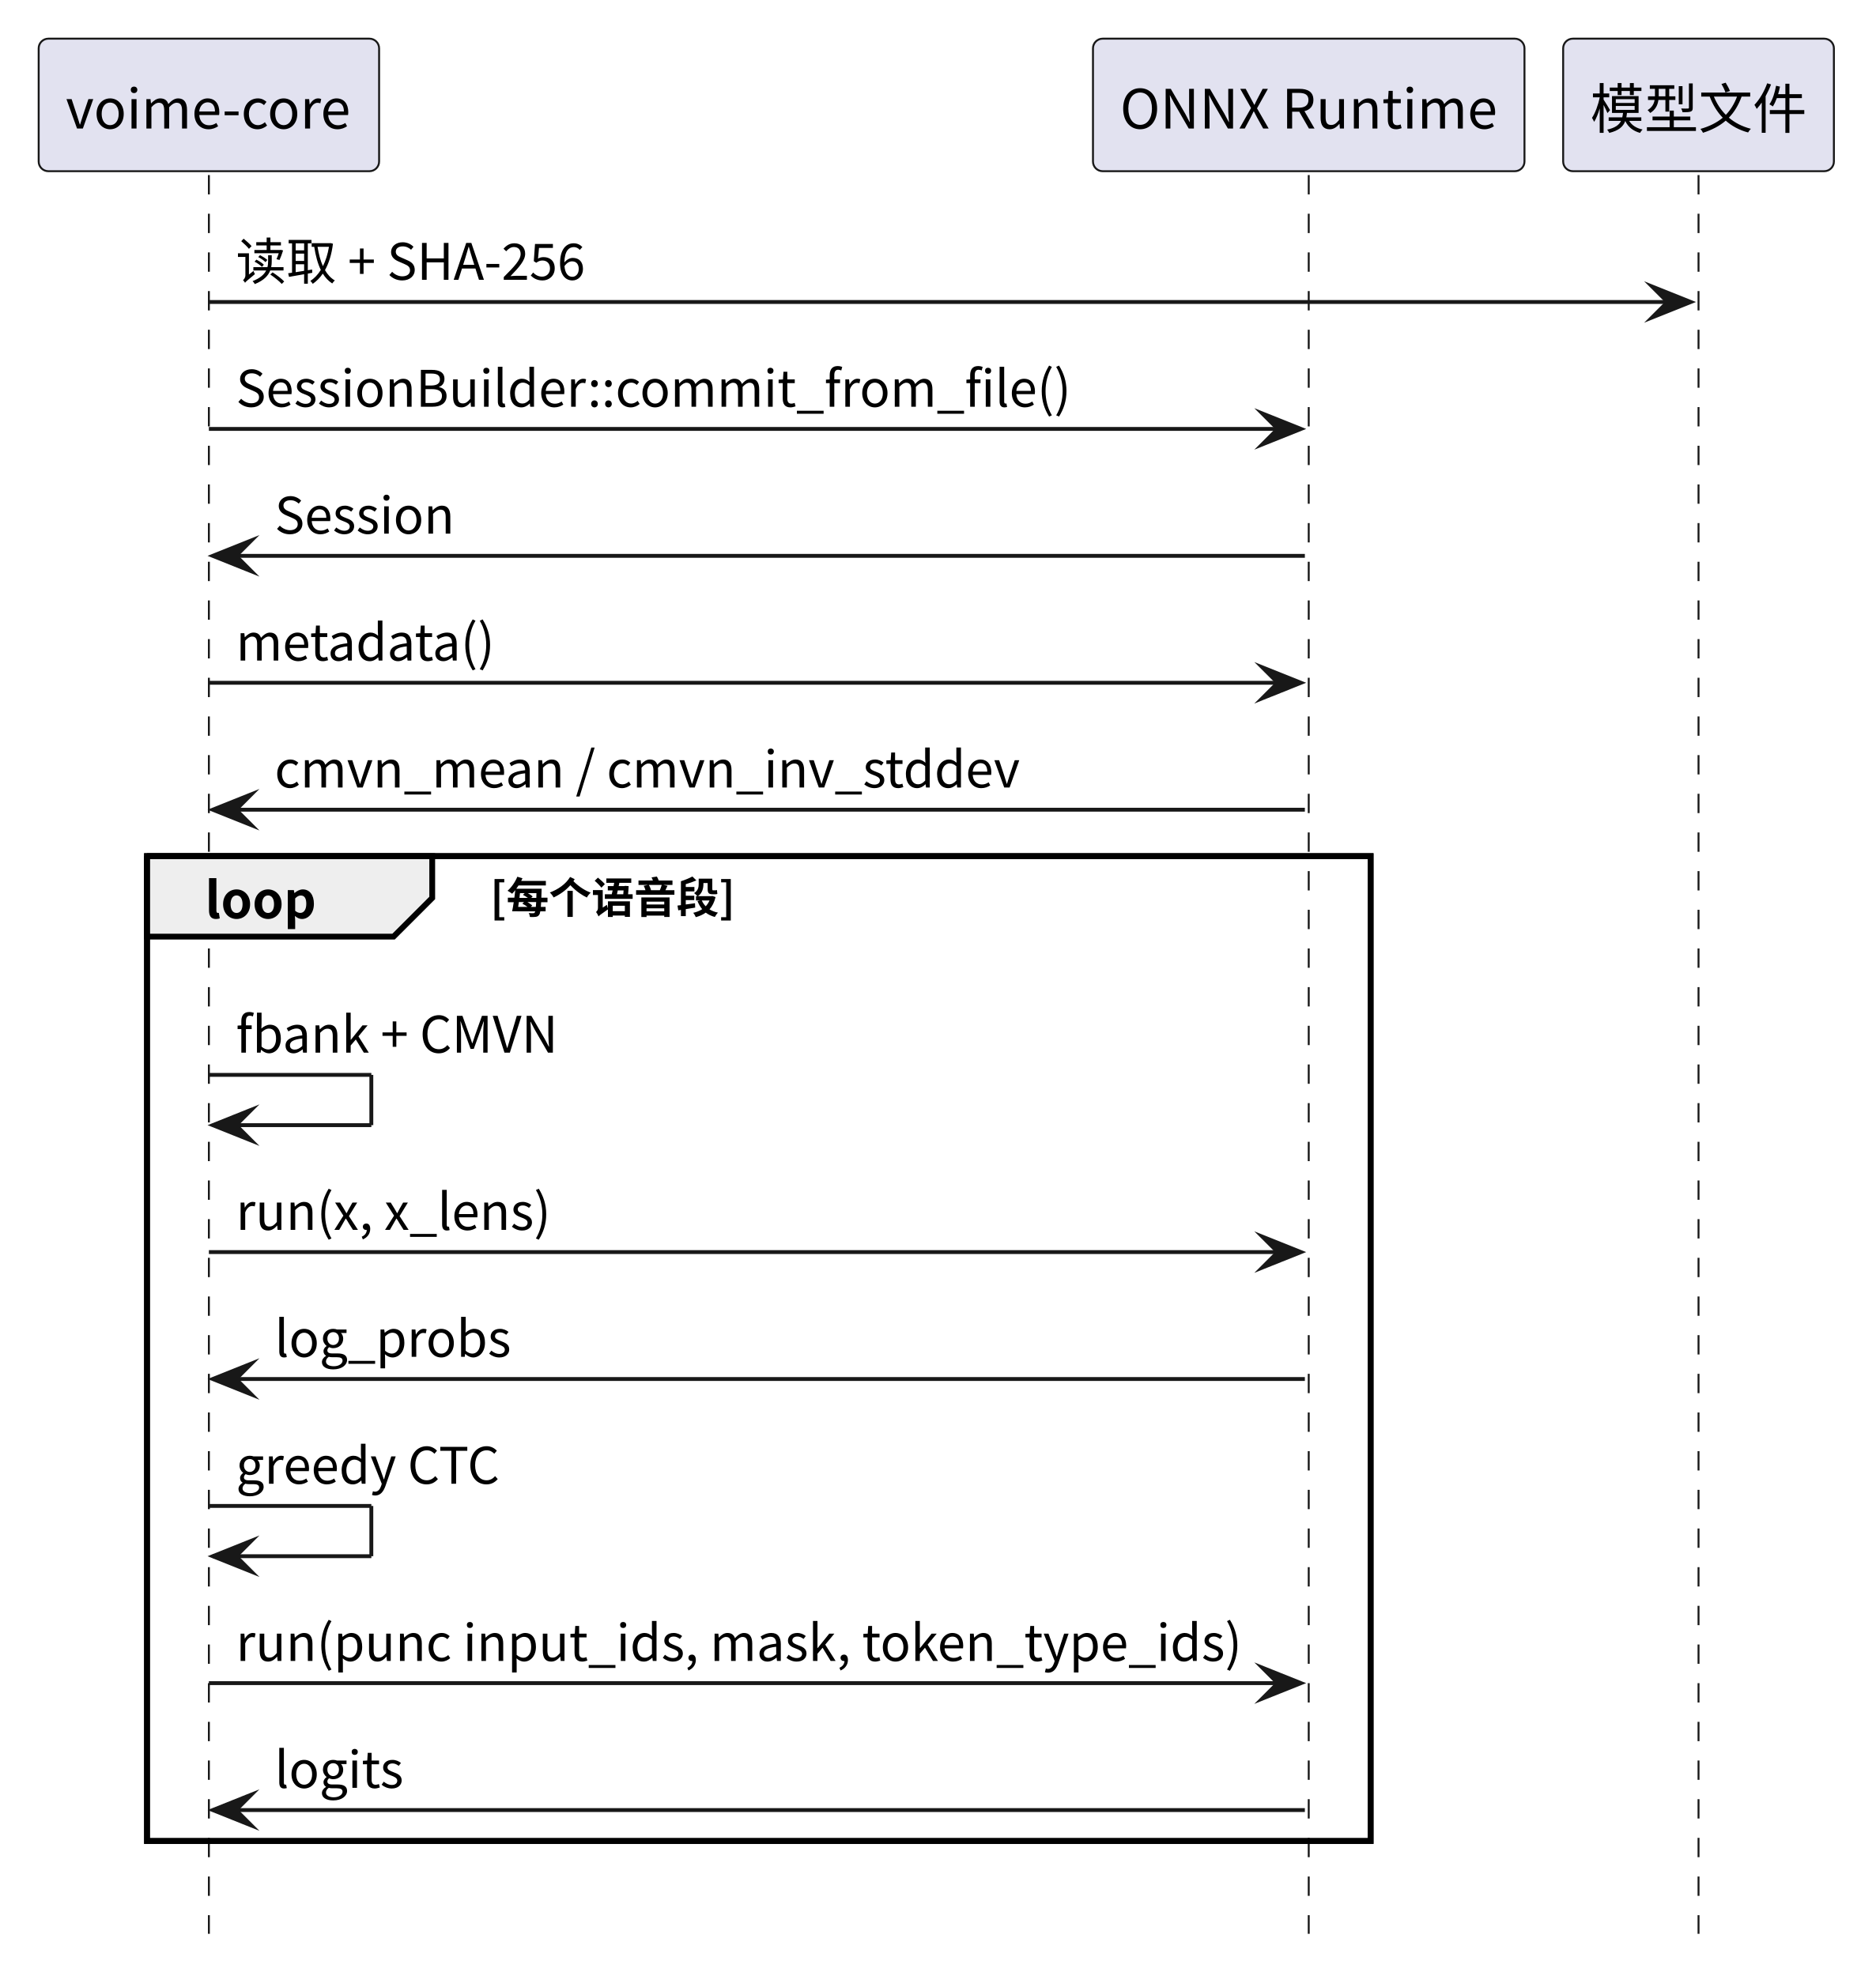
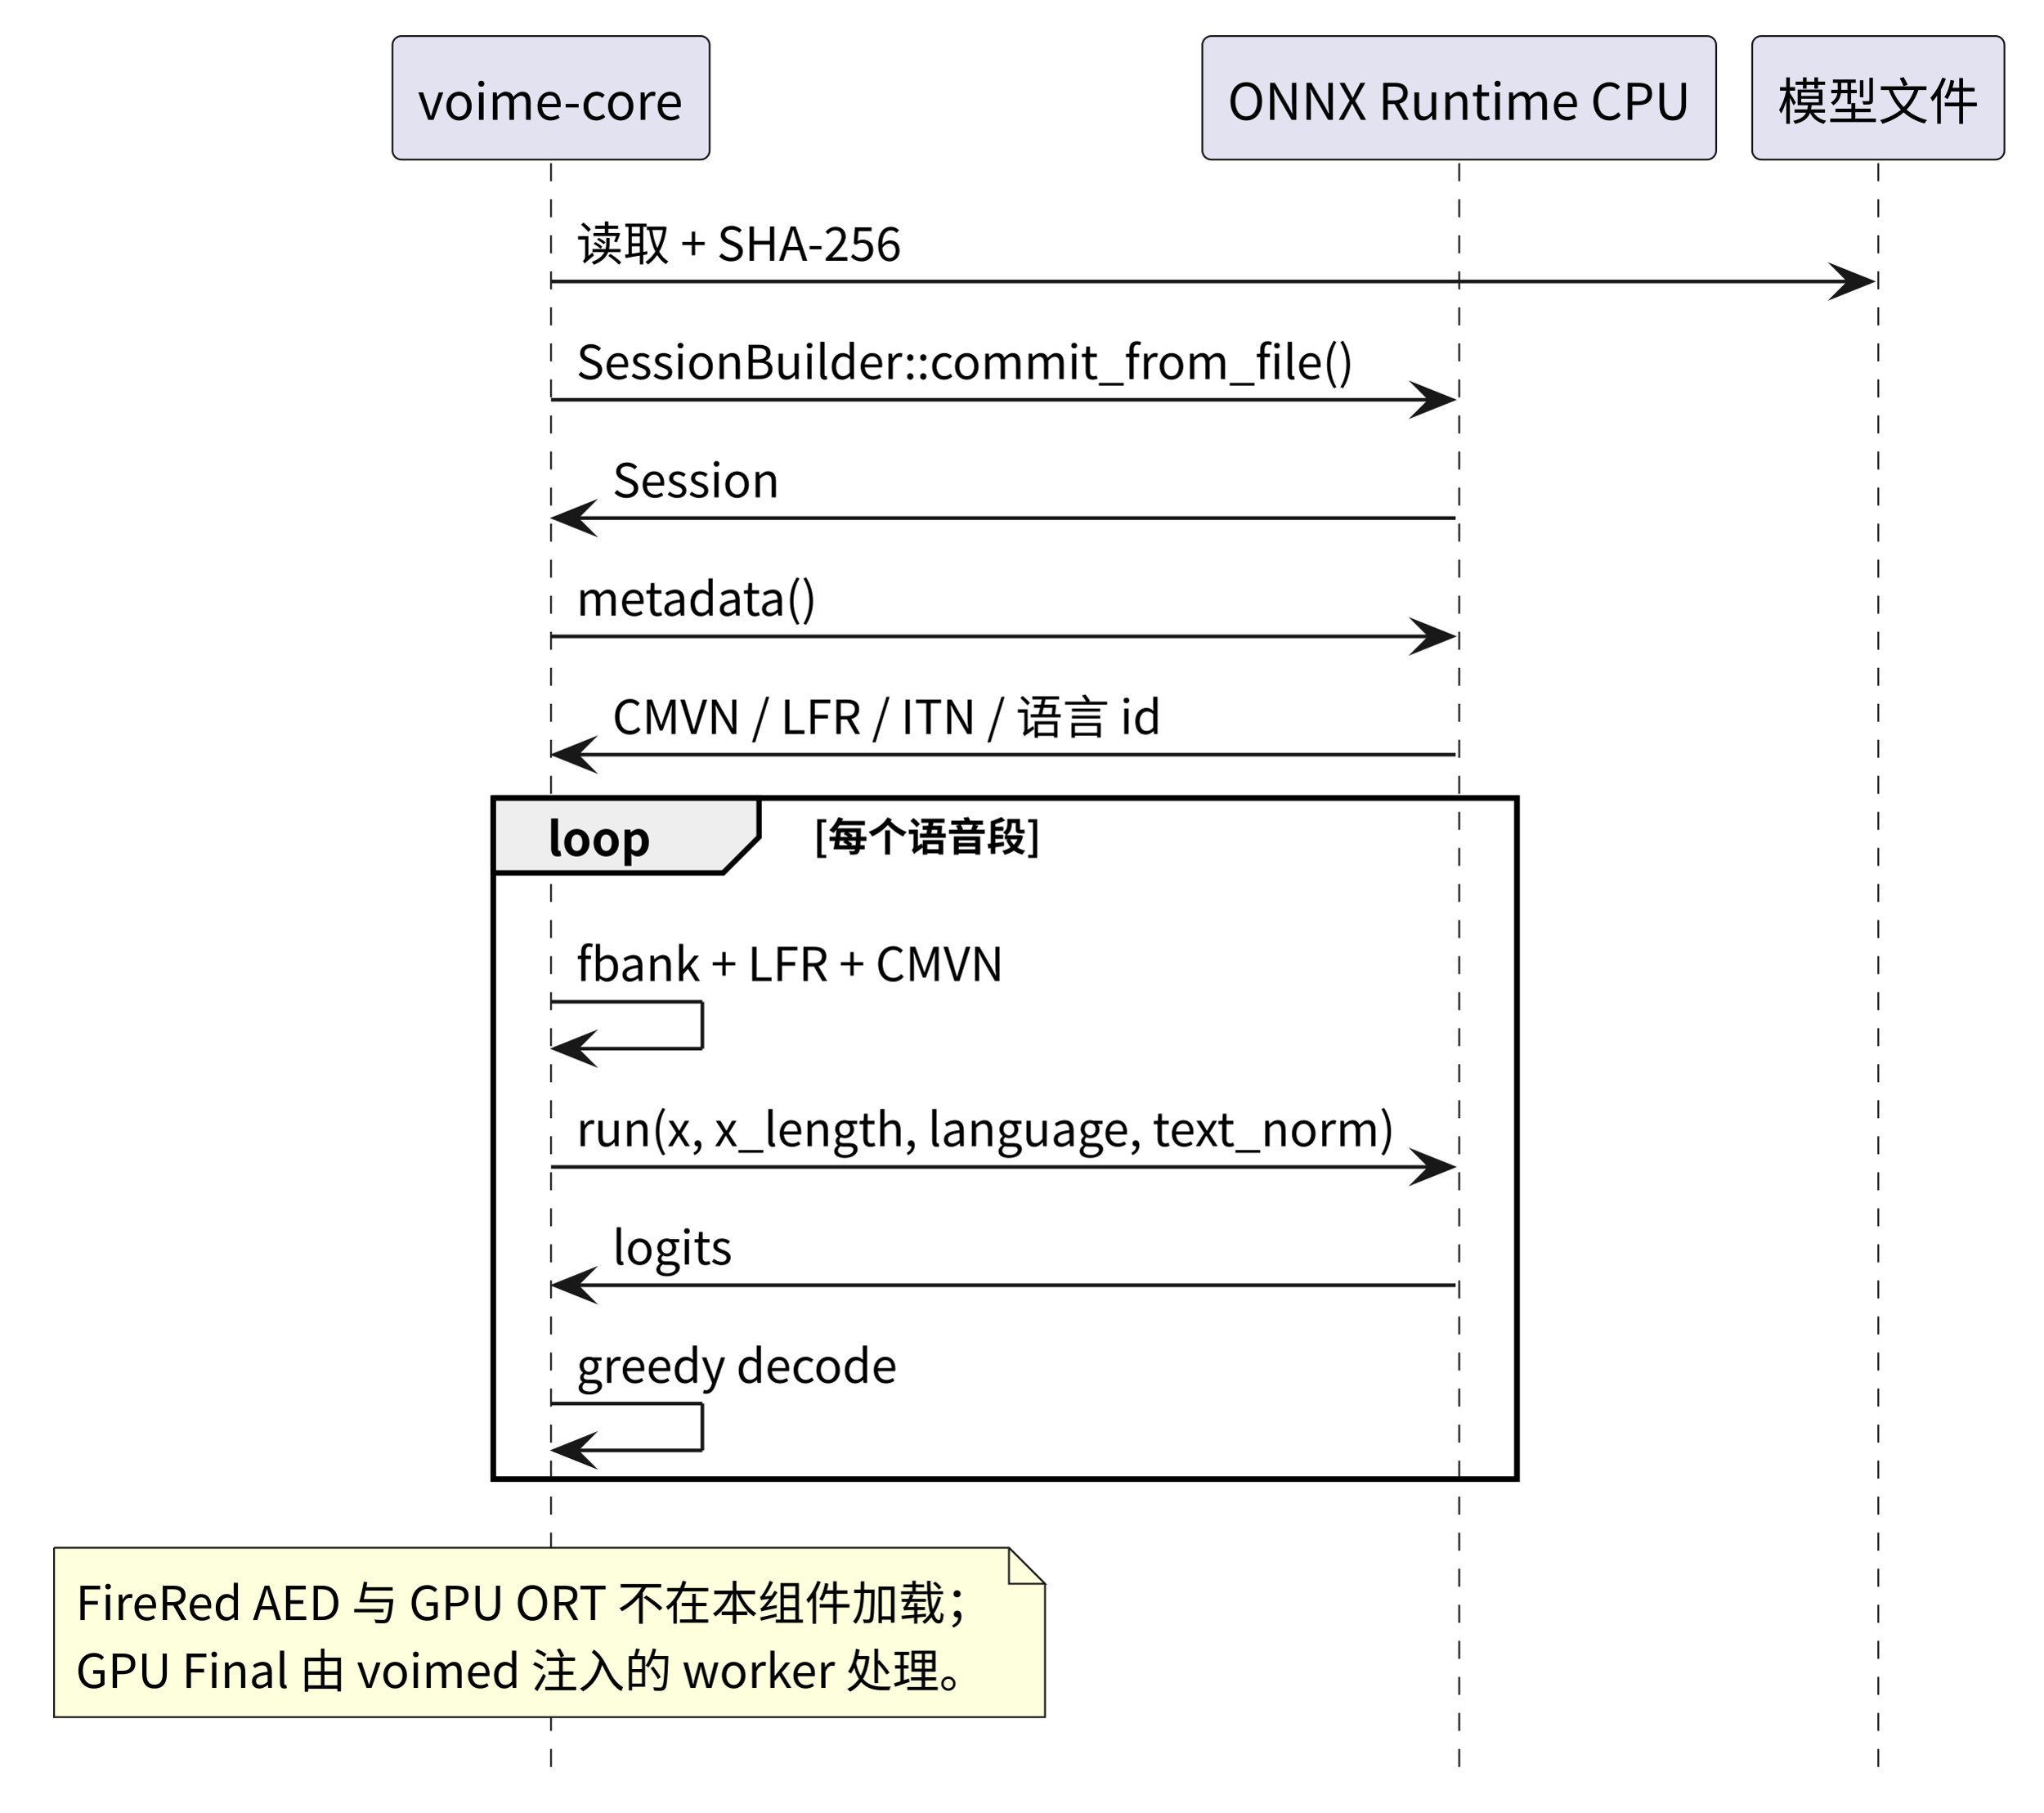
- <svg xmlns="http://www.w3.org/2000/svg" version="1.1" data-diagram-type="SEQUENCE" style="width:485px;height:511px;background:#FFFFFF;" width="485px" height="511px" viewBox="0 0 485 511" zoomAndPan="magnify" preserveAspectRatio="none" contentStyleType="text/css">
+ <svg xmlns="http://www.w3.org/2000/svg" version="1.1" data-diagram-type="SEQUENCE" style="width:567px;height:503px;background:#FFFFFF;" width="567px" height="503px" viewBox="0 0 567 503" zoomAndPan="magnify" preserveAspectRatio="none" contentStyleType="text/css">
  <defs />
  <g font-family="sans-serif" lengthAdjust="spacing">
-     <rect x="38.009" y="221.392" width="316.364" height="254.696" fill="none" style="stroke:#000;stroke-width:1.5;" />
+     <rect x="136.913" y="221.392" width="284.046" height="189.048" fill="none" style="stroke:#000;stroke-width:1.5;" />
    <g>
-       <rect x="50.509" y="45.272" width="8" height="454.816" fill="#000" fill-opacity="0" />
-       <line x1="54.009" y1="45.272" x2="54.009" y2="500.088" style="stroke:#181818;stroke-width:0.5;stroke-dasharray:5,5;" />
+       <rect x="149.413" y="45.272" width="8" height="446.816" fill="#000" fill-opacity="0" />
+       <line x1="152.913" y1="45.272" x2="152.913" y2="492.088" style="stroke:#181818;stroke-width:0.5;stroke-dasharray:5,5;" />
    </g>
    <g>
-       <rect x="334.873" y="45.272" width="8" height="454.816" fill="#000" fill-opacity="0" />
-       <line x1="338.373" y1="45.272" x2="338.373" y2="500.088" style="stroke:#181818;stroke-width:0.5;stroke-dasharray:5,5;" />
+       <rect x="401.459" y="45.272" width="8" height="446.816" fill="#000" fill-opacity="0" />
+       <line x1="404.959" y1="45.272" x2="404.959" y2="492.088" style="stroke:#181818;stroke-width:0.5;stroke-dasharray:5,5;" />
    </g>
    <g>
-       <rect x="435.656" y="45.272" width="8" height="454.816" fill="#000" fill-opacity="0" />
-       <line x1="439.156" y1="45.272" x2="439.156" y2="500.088" style="stroke:#181818;stroke-width:0.5;stroke-dasharray:5,5;" />
+       <rect x="517.754" y="45.272" width="8" height="446.816" fill="#000" fill-opacity="0" />
+       <line x1="521.254" y1="45.272" x2="521.254" y2="492.088" style="stroke:#181818;stroke-width:0.5;stroke-dasharray:5,5;" />
    </g>
-     <rect x="10" y="10" width="88.018" height="34.272" fill="#E2E2F0" style="stroke:#181818;stroke-width:0.5;" rx="2.5" ry="2.5" />
-     <text x="17" y="33.24" fill="#000" font-size="14" textLength="74.018" font-family="'Noto Sans CJK SC'">voime-core</text>
-     <rect x="282.59" y="10" width="111.566" height="34.272" fill="#E2E2F0" style="stroke:#181818;stroke-width:0.5;" rx="2.5" ry="2.5" />
-     <text x="289.59" y="33.24" fill="#000" font-size="14" textLength="97.566" font-family="'Noto Sans CJK SC'">ONNX Runtime</text>
-     <rect x="404.156" y="10" width="70" height="34.272" fill="#E2E2F0" style="stroke:#181818;stroke-width:0.5;" rx="2.5" ry="2.5" />
-     <text x="411.156" y="33.24" fill="#000" font-size="14" textLength="56" font-family="'Noto Sans CJK SC'">模型文件</text>
-     <polygon points="427.156,74.096,437.156,78.096,427.156,82.096,431.156,78.096" fill="#181818" style="stroke:#181818;stroke-width:1;stroke-linejoin:miter;stroke-miterlimit:10;" />
-     <line x1="54.009" y1="78.096" x2="433.156" y2="78.096" style="stroke:#181818;stroke-width:1;" />
-     <text x="61.009" y="72.352" fill="#000" font-size="13" textLength="90.311" font-family="'Noto Sans CJK SC'">读取 + SHA-256</text>
-     <polygon points="326.373,106.92,336.373,110.92,326.373,114.92,330.373,110.92" fill="#181818" style="stroke:#181818;stroke-width:1;stroke-linejoin:miter;stroke-miterlimit:10;" />
-     <line x1="54.009" y1="110.92" x2="332.373" y2="110.92" style="stroke:#181818;stroke-width:1;" />
-     <text x="61.009" y="105.176" fill="#000" font-size="13" textLength="215.995" font-family="'Noto Sans CJK SC'">SessionBuilder::commit_from_file()</text>
-     <polygon points="65.009,139.744,55.009,143.744,65.009,147.744,61.009,143.744" fill="#181818" style="stroke:#181818;stroke-width:1;stroke-linejoin:miter;stroke-miterlimit:10;" />
-     <line x1="59.009" y1="143.744" x2="337.373" y2="143.744" style="stroke:#181818;stroke-width:1;" />
-     <text x="71.009" y="138" fill="#000" font-size="13" textLength="46.501" font-family="'Noto Sans CJK SC'">Session</text>
-     <polygon points="326.373,172.568,336.373,176.568,326.373,180.568,330.373,176.568" fill="#181818" style="stroke:#181818;stroke-width:1;stroke-linejoin:miter;stroke-miterlimit:10;" />
-     <line x1="54.009" y1="176.568" x2="332.373" y2="176.568" style="stroke:#181818;stroke-width:1;" />
-     <text x="61.009" y="170.824" fill="#000" font-size="13" textLength="67.847" font-family="'Noto Sans CJK SC'">metadata()</text>
-     <polygon points="65.009,205.392,55.009,209.392,65.009,213.392,61.009,209.392" fill="#181818" style="stroke:#181818;stroke-width:1;stroke-linejoin:miter;stroke-miterlimit:10;" />
-     <line x1="59.009" y1="209.392" x2="337.373" y2="209.392" style="stroke:#181818;stroke-width:1;" />
-     <text x="71.009" y="203.648" fill="#000" font-size="13" textLength="193.31" font-family="'Noto Sans CJK SC'">cmvn_mean / cmvn_inv_stddev</text>
-     <path d="M38.009,221.392 L111.752,221.392 L111.752,232.216 L101.752,242.216 L38.009,242.216 L38.009,221.392" style="stroke:#000;stroke-width:1.5;" fill="#EEE" />
-     <rect x="38.009" y="221.392" width="316.364" height="254.696" fill="none" style="stroke:#000;stroke-width:1.5;" />
-     <text x="53.009" y="237.472" fill="#000" font-size="13" textLength="28.743" font-weight="700" font-family="'Noto Sans CJK SC'">loop</text>
-     <text x="126.752" y="236.152" fill="#000" font-size="11" textLength="63.316" font-weight="700" font-family="'Noto Sans CJK SC'">[每个语音段]</text>
-     <line x1="54.009" y1="277.968" x2="96.009" y2="277.968" style="stroke:#181818;stroke-width:1;" />
-     <line x1="96.009" y1="277.968" x2="96.009" y2="290.968" style="stroke:#181818;stroke-width:1;" />
-     <line x1="55.009" y1="290.968" x2="96.009" y2="290.968" style="stroke:#181818;stroke-width:1;" />
-     <polygon points="65.009,286.968,55.009,290.968,65.009,294.968,61.009,290.968" fill="#181818" style="stroke:#181818;stroke-width:1;stroke-linejoin:miter;stroke-miterlimit:10;" />
-     <text x="61.009" y="272.224" fill="#000" font-size="13" textLength="83.447" font-family="'Noto Sans CJK SC'">fbank + CMVN</text>
-     <polygon points="326.373,319.792,336.373,323.792,326.373,327.792,330.373,323.792" fill="#181818" style="stroke:#181818;stroke-width:1;stroke-linejoin:miter;stroke-miterlimit:10;" />
-     <line x1="54.009" y1="323.792" x2="332.373" y2="323.792" style="stroke:#181818;stroke-width:1;" />
-     <text x="61.009" y="318.048" fill="#000" font-size="13" textLength="81.302" font-family="'Noto Sans CJK SC'">run(x, x_lens)</text>
-     <polygon points="65.009,352.616,55.009,356.616,65.009,360.616,61.009,356.616" fill="#181818" style="stroke:#181818;stroke-width:1;stroke-linejoin:miter;stroke-miterlimit:10;" />
-     <line x1="59.009" y1="356.616" x2="337.373" y2="356.616" style="stroke:#181818;stroke-width:1;" />
-     <text x="71.009" y="350.872" fill="#000" font-size="13" textLength="61.269" font-family="'Noto Sans CJK SC'">log_probs</text>
-     <line x1="54.009" y1="389.44" x2="96.009" y2="389.44" style="stroke:#181818;stroke-width:1;" />
-     <line x1="96.009" y1="389.44" x2="96.009" y2="402.44" style="stroke:#181818;stroke-width:1;" />
-     <line x1="55.009" y1="402.44" x2="96.009" y2="402.44" style="stroke:#181818;stroke-width:1;" />
-     <polygon points="65.009,398.44,55.009,402.44,65.009,406.44,61.009,402.44" fill="#181818" style="stroke:#181818;stroke-width:1;stroke-linejoin:miter;stroke-miterlimit:10;" />
-     <text x="61.009" y="383.696" fill="#000" font-size="13" textLength="68.9" font-family="'Noto Sans CJK SC'">greedy CTC</text>
-     <polygon points="326.373,431.264,336.373,435.264,326.373,439.264,330.373,435.264" fill="#181818" style="stroke:#181818;stroke-width:1;stroke-linejoin:miter;stroke-miterlimit:10;" />
-     <line x1="54.009" y1="435.264" x2="332.373" y2="435.264" style="stroke:#181818;stroke-width:1;" />
-     <text x="61.009" y="429.52" fill="#000" font-size="13" textLength="260.364" font-family="'Noto Sans CJK SC'">run(punc input_ids, mask, token_type_ids)</text>
-     <polygon points="65.009,464.088,55.009,468.088,65.009,472.088,61.009,468.088" fill="#181818" style="stroke:#181818;stroke-width:1;stroke-linejoin:miter;stroke-miterlimit:10;" />
-     <line x1="59.009" y1="468.088" x2="337.373" y2="468.088" style="stroke:#181818;stroke-width:1;" />
-     <text x="71.009" y="462.344" fill="#000" font-size="13" textLength="33.462" font-family="'Noto Sans CJK SC'">logits</text>
+     <rect x="108.904" y="10" width="88.018" height="34.272" fill="#E2E2F0" style="stroke:#181818;stroke-width:0.5;" rx="2.5" ry="2.5" />
+     <text x="115.904" y="33.24" fill="#000" font-size="14" textLength="74.018" font-family="'Noto Sans CJK SC'">voime-core</text>
+     <rect x="333.665" y="10" width="142.59" height="34.272" fill="#E2E2F0" style="stroke:#181818;stroke-width:0.5;" rx="2.5" ry="2.5" />
+     <text x="340.665" y="33.24" fill="#000" font-size="14" textLength="128.59" font-family="'Noto Sans CJK SC'">ONNX Runtime CPU</text>
+     <rect x="486.254" y="10" width="70" height="34.272" fill="#E2E2F0" style="stroke:#181818;stroke-width:0.5;" rx="2.5" ry="2.5" />
+     <text x="493.254" y="33.24" fill="#000" font-size="14" textLength="56" font-family="'Noto Sans CJK SC'">模型文件</text>
+     <polygon points="509.254,74.096,519.254,78.096,509.254,82.096,513.254,78.096" fill="#181818" style="stroke:#181818;stroke-width:1;stroke-linejoin:miter;stroke-miterlimit:10;" />
+     <line x1="152.913" y1="78.096" x2="515.254" y2="78.096" style="stroke:#181818;stroke-width:1;" />
+     <text x="159.913" y="72.352" fill="#000" font-size="13" textLength="90.311" font-family="'Noto Sans CJK SC'">读取 + SHA-256</text>
+     <polygon points="392.959,106.92,402.959,110.92,392.959,114.92,396.959,110.92" fill="#181818" style="stroke:#181818;stroke-width:1;stroke-linejoin:miter;stroke-miterlimit:10;" />
+     <line x1="152.913" y1="110.92" x2="398.959" y2="110.92" style="stroke:#181818;stroke-width:1;" />
+     <text x="159.913" y="105.176" fill="#000" font-size="13" textLength="215.995" font-family="'Noto Sans CJK SC'">SessionBuilder::commit_from_file()</text>
+     <polygon points="163.913,139.744,153.913,143.744,163.913,147.744,159.913,143.744" fill="#181818" style="stroke:#181818;stroke-width:1;stroke-linejoin:miter;stroke-miterlimit:10;" />
+     <line x1="157.913" y1="143.744" x2="403.959" y2="143.744" style="stroke:#181818;stroke-width:1;" />
+     <text x="169.913" y="138" fill="#000" font-size="13" textLength="46.501" font-family="'Noto Sans CJK SC'">Session</text>
+     <polygon points="392.959,172.568,402.959,176.568,392.959,180.568,396.959,176.568" fill="#181818" style="stroke:#181818;stroke-width:1;stroke-linejoin:miter;stroke-miterlimit:10;" />
+     <line x1="152.913" y1="176.568" x2="398.959" y2="176.568" style="stroke:#181818;stroke-width:1;" />
+     <text x="159.913" y="170.824" fill="#000" font-size="13" textLength="67.847" font-family="'Noto Sans CJK SC'">metadata()</text>
+     <polygon points="163.913,205.392,153.913,209.392,163.913,213.392,159.913,209.392" fill="#181818" style="stroke:#181818;stroke-width:1;stroke-linejoin:miter;stroke-miterlimit:10;" />
+     <line x1="157.913" y1="209.392" x2="403.959" y2="209.392" style="stroke:#181818;stroke-width:1;" />
+     <text x="169.913" y="203.648" fill="#000" font-size="13" textLength="152.516" font-family="'Noto Sans CJK SC'">CMVN / LFR / ITN / 语言 id</text>
+     <path d="M136.913,221.392 L210.656,221.392 L210.656,232.216 L200.656,242.216 L136.913,242.216 L136.913,221.392" style="stroke:#000;stroke-width:1.5;" fill="#EEE" />
+     <rect x="136.913" y="221.392" width="284.046" height="189.048" fill="none" style="stroke:#000;stroke-width:1.5;" />
+     <text x="151.913" y="237.472" fill="#000" font-size="13" textLength="28.743" font-weight="700" font-family="'Noto Sans CJK SC'">loop</text>
+     <text x="225.656" y="236.152" fill="#000" font-size="11" textLength="63.316" font-weight="700" font-family="'Noto Sans CJK SC'">[每个语音段]</text>
+     <line x1="152.913" y1="277.968" x2="194.913" y2="277.968" style="stroke:#181818;stroke-width:1;" />
+     <line x1="194.913" y1="277.968" x2="194.913" y2="290.968" style="stroke:#181818;stroke-width:1;" />
+     <line x1="153.913" y1="290.968" x2="194.913" y2="290.968" style="stroke:#181818;stroke-width:1;" />
+     <polygon points="163.913,286.968,153.913,290.968,163.913,294.968,159.913,290.968" fill="#181818" style="stroke:#181818;stroke-width:1;stroke-linejoin:miter;stroke-miterlimit:10;" />
+     <text x="159.913" y="272.224" fill="#000" font-size="13" textLength="118.976" font-family="'Noto Sans CJK SC'">fbank + LFR + CMVN</text>
+     <polygon points="392.959,319.792,402.959,323.792,392.959,327.792,396.959,323.792" fill="#181818" style="stroke:#181818;stroke-width:1;stroke-linejoin:miter;stroke-miterlimit:10;" />
+     <line x1="152.913" y1="323.792" x2="398.959" y2="323.792" style="stroke:#181818;stroke-width:1;" />
+     <text x="159.913" y="318.048" fill="#000" font-size="13" textLength="228.046" font-family="'Noto Sans CJK SC'">run(x, x_length, language, text_norm)</text>
+     <polygon points="163.913,352.616,153.913,356.616,163.913,360.616,159.913,356.616" fill="#181818" style="stroke:#181818;stroke-width:1;stroke-linejoin:miter;stroke-miterlimit:10;" />
+     <line x1="157.913" y1="356.616" x2="403.959" y2="356.616" style="stroke:#181818;stroke-width:1;" />
+     <text x="169.913" y="350.872" fill="#000" font-size="13" textLength="33.462" font-family="'Noto Sans CJK SC'">logits</text>
+     <line x1="152.913" y1="389.44" x2="194.913" y2="389.44" style="stroke:#181818;stroke-width:1;" />
+     <line x1="194.913" y1="389.44" x2="194.913" y2="402.44" style="stroke:#181818;stroke-width:1;" />
+     <line x1="153.913" y1="402.44" x2="194.913" y2="402.44" style="stroke:#181818;stroke-width:1;" />
+     <polygon points="163.913,398.44,153.913,402.44,163.913,406.44,159.913,402.44" fill="#181818" style="stroke:#181818;stroke-width:1;stroke-linejoin:miter;stroke-miterlimit:10;" />
+     <text x="159.913" y="383.696" fill="#000" font-size="13" textLength="89.557" font-family="'Noto Sans CJK SC'">greedy decode</text>
+     <path d="M15,429.44 L15,476.44 L290,476.44 L290,439.44 L280,429.44 L15,429.44" style="stroke:#181818;stroke-width:0.5;" fill="#FEFFDD" />
+     <path d="M280,429.44 L280,439.44 L290,439.44 L280,429.44" style="stroke:#181818;stroke-width:0.5;" fill="#FEFFDD" />
+     <text x="21" y="449.52" fill="#000" font-size="13" textLength="254.826" font-family="'Noto Sans CJK SC'">FireRed AED 与 GPU ORT 不在本组件加载；</text>
+     <text x="21" y="468.344" fill="#000" font-size="13" textLength="253.019" font-family="'Noto Sans CJK SC'">GPU Final 由 voimed 注入的 worker 处理。</text>
  </g>
</svg>
